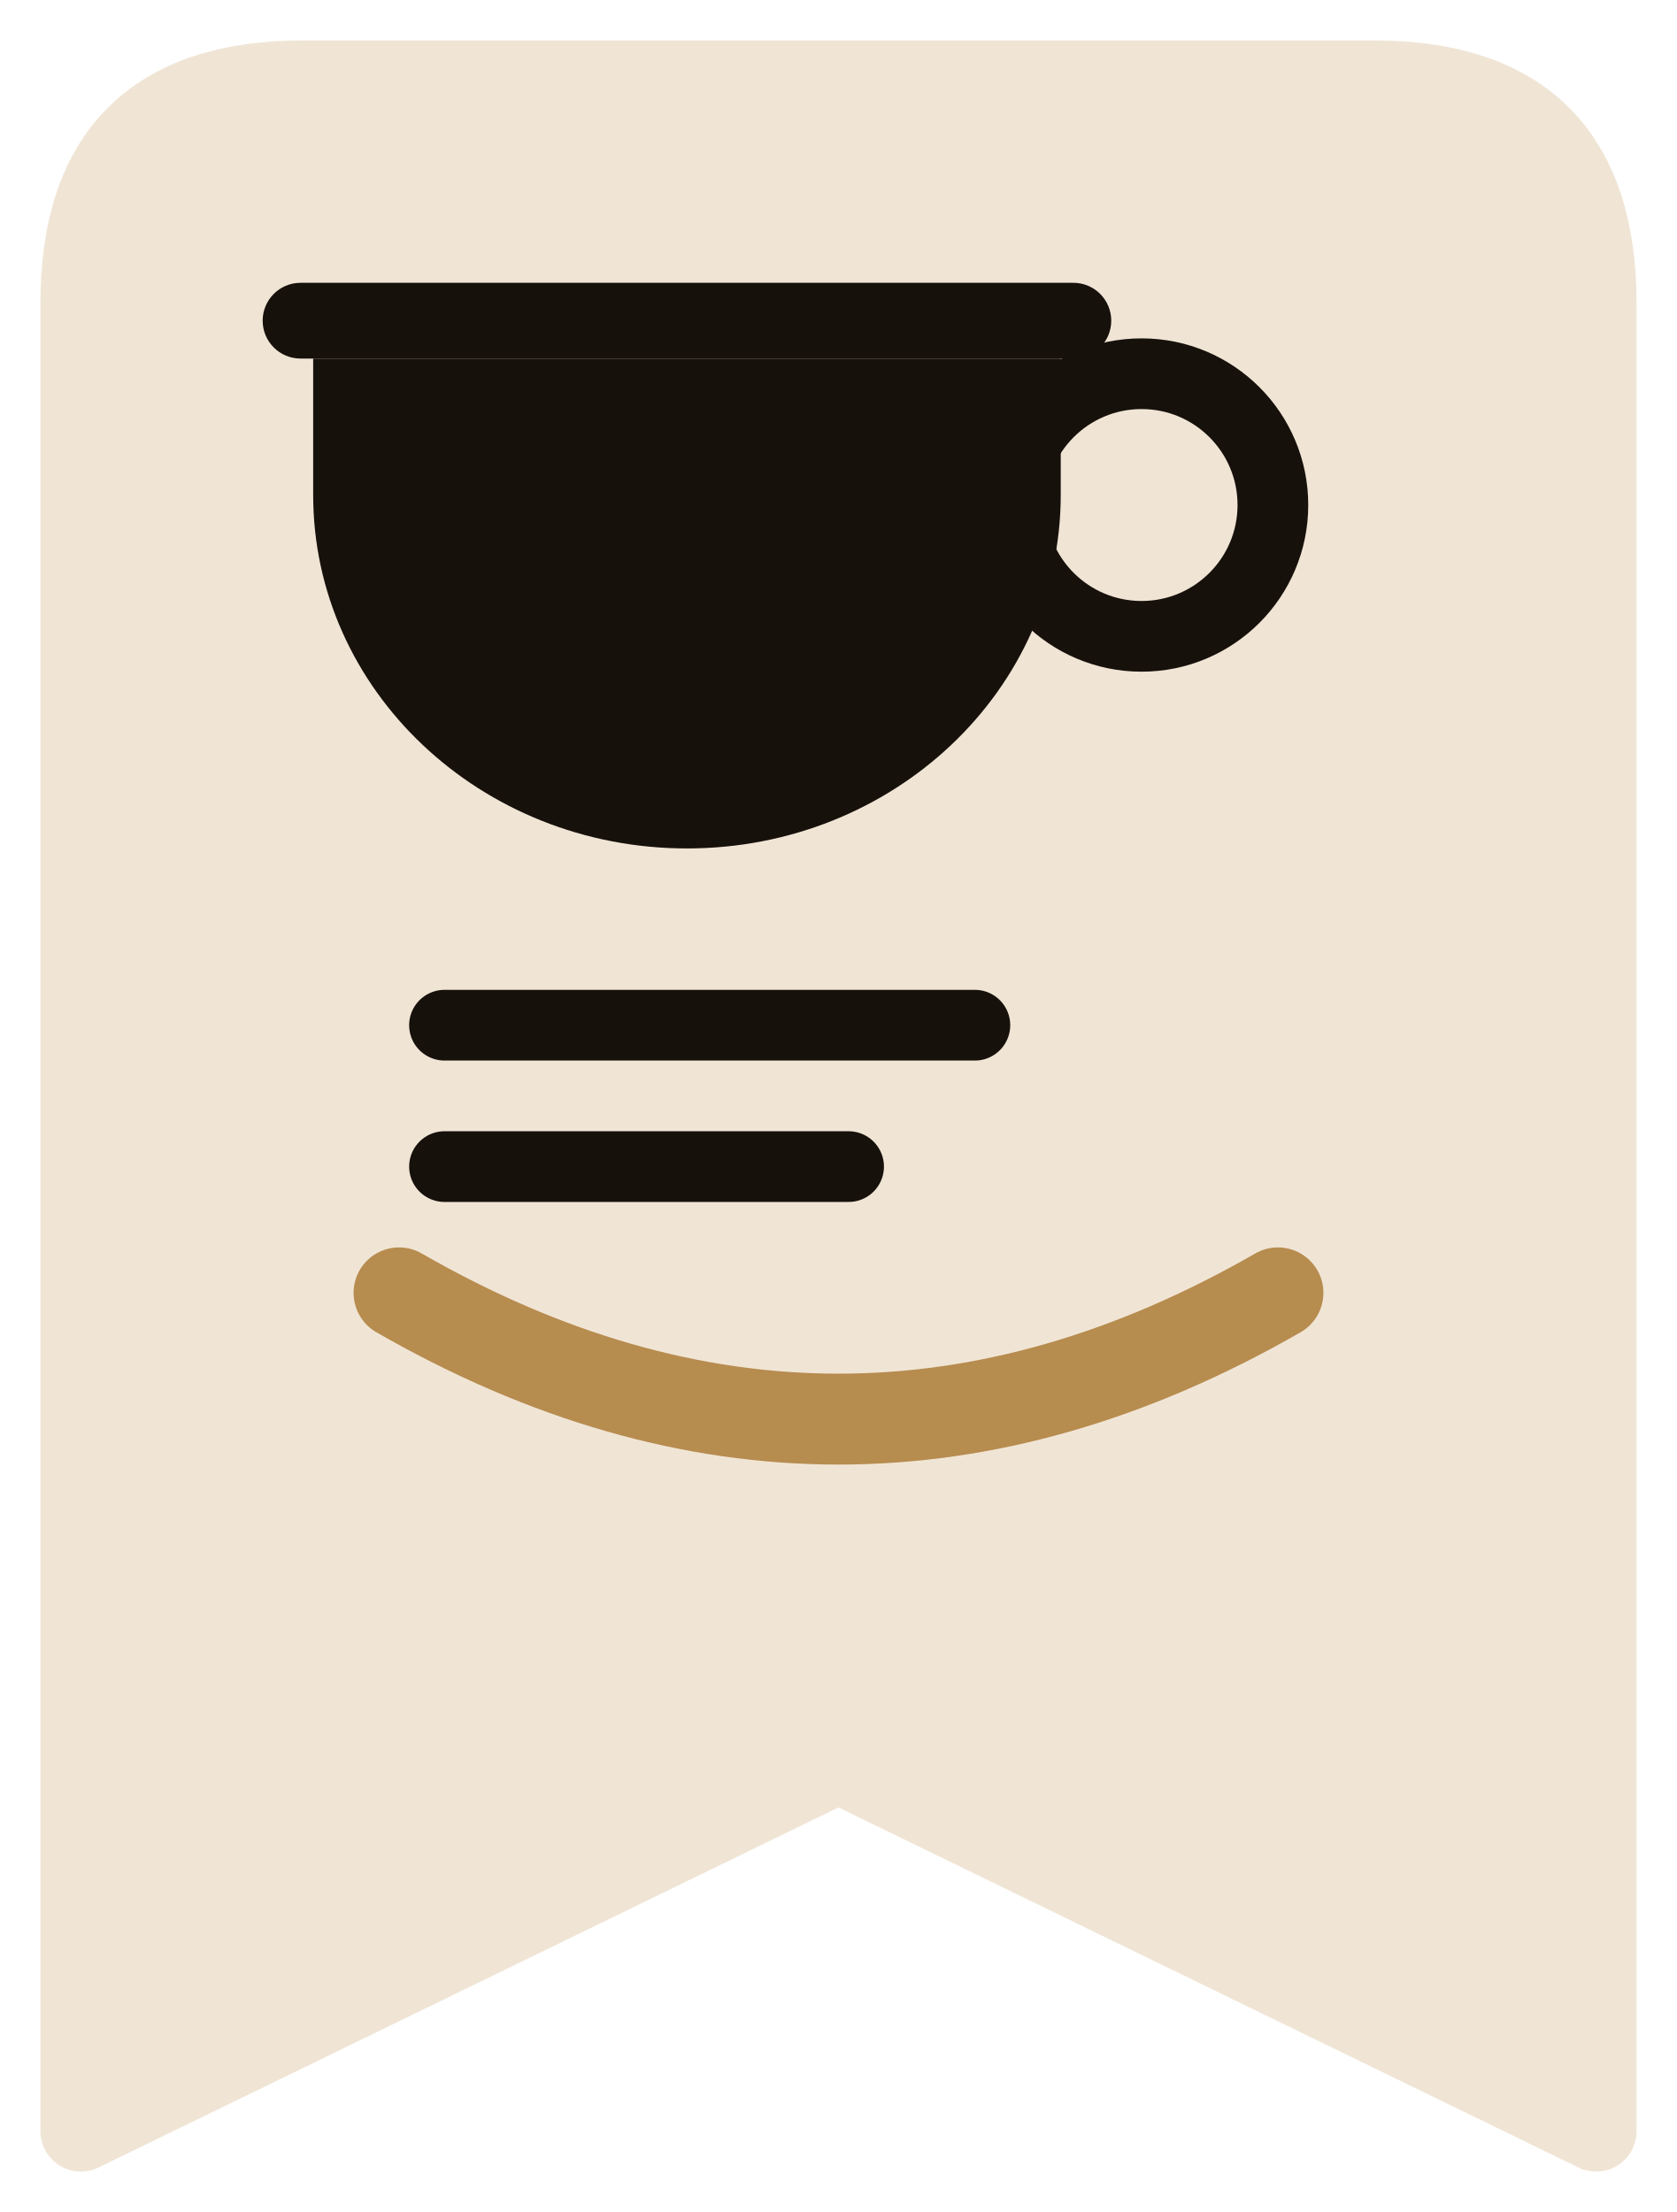
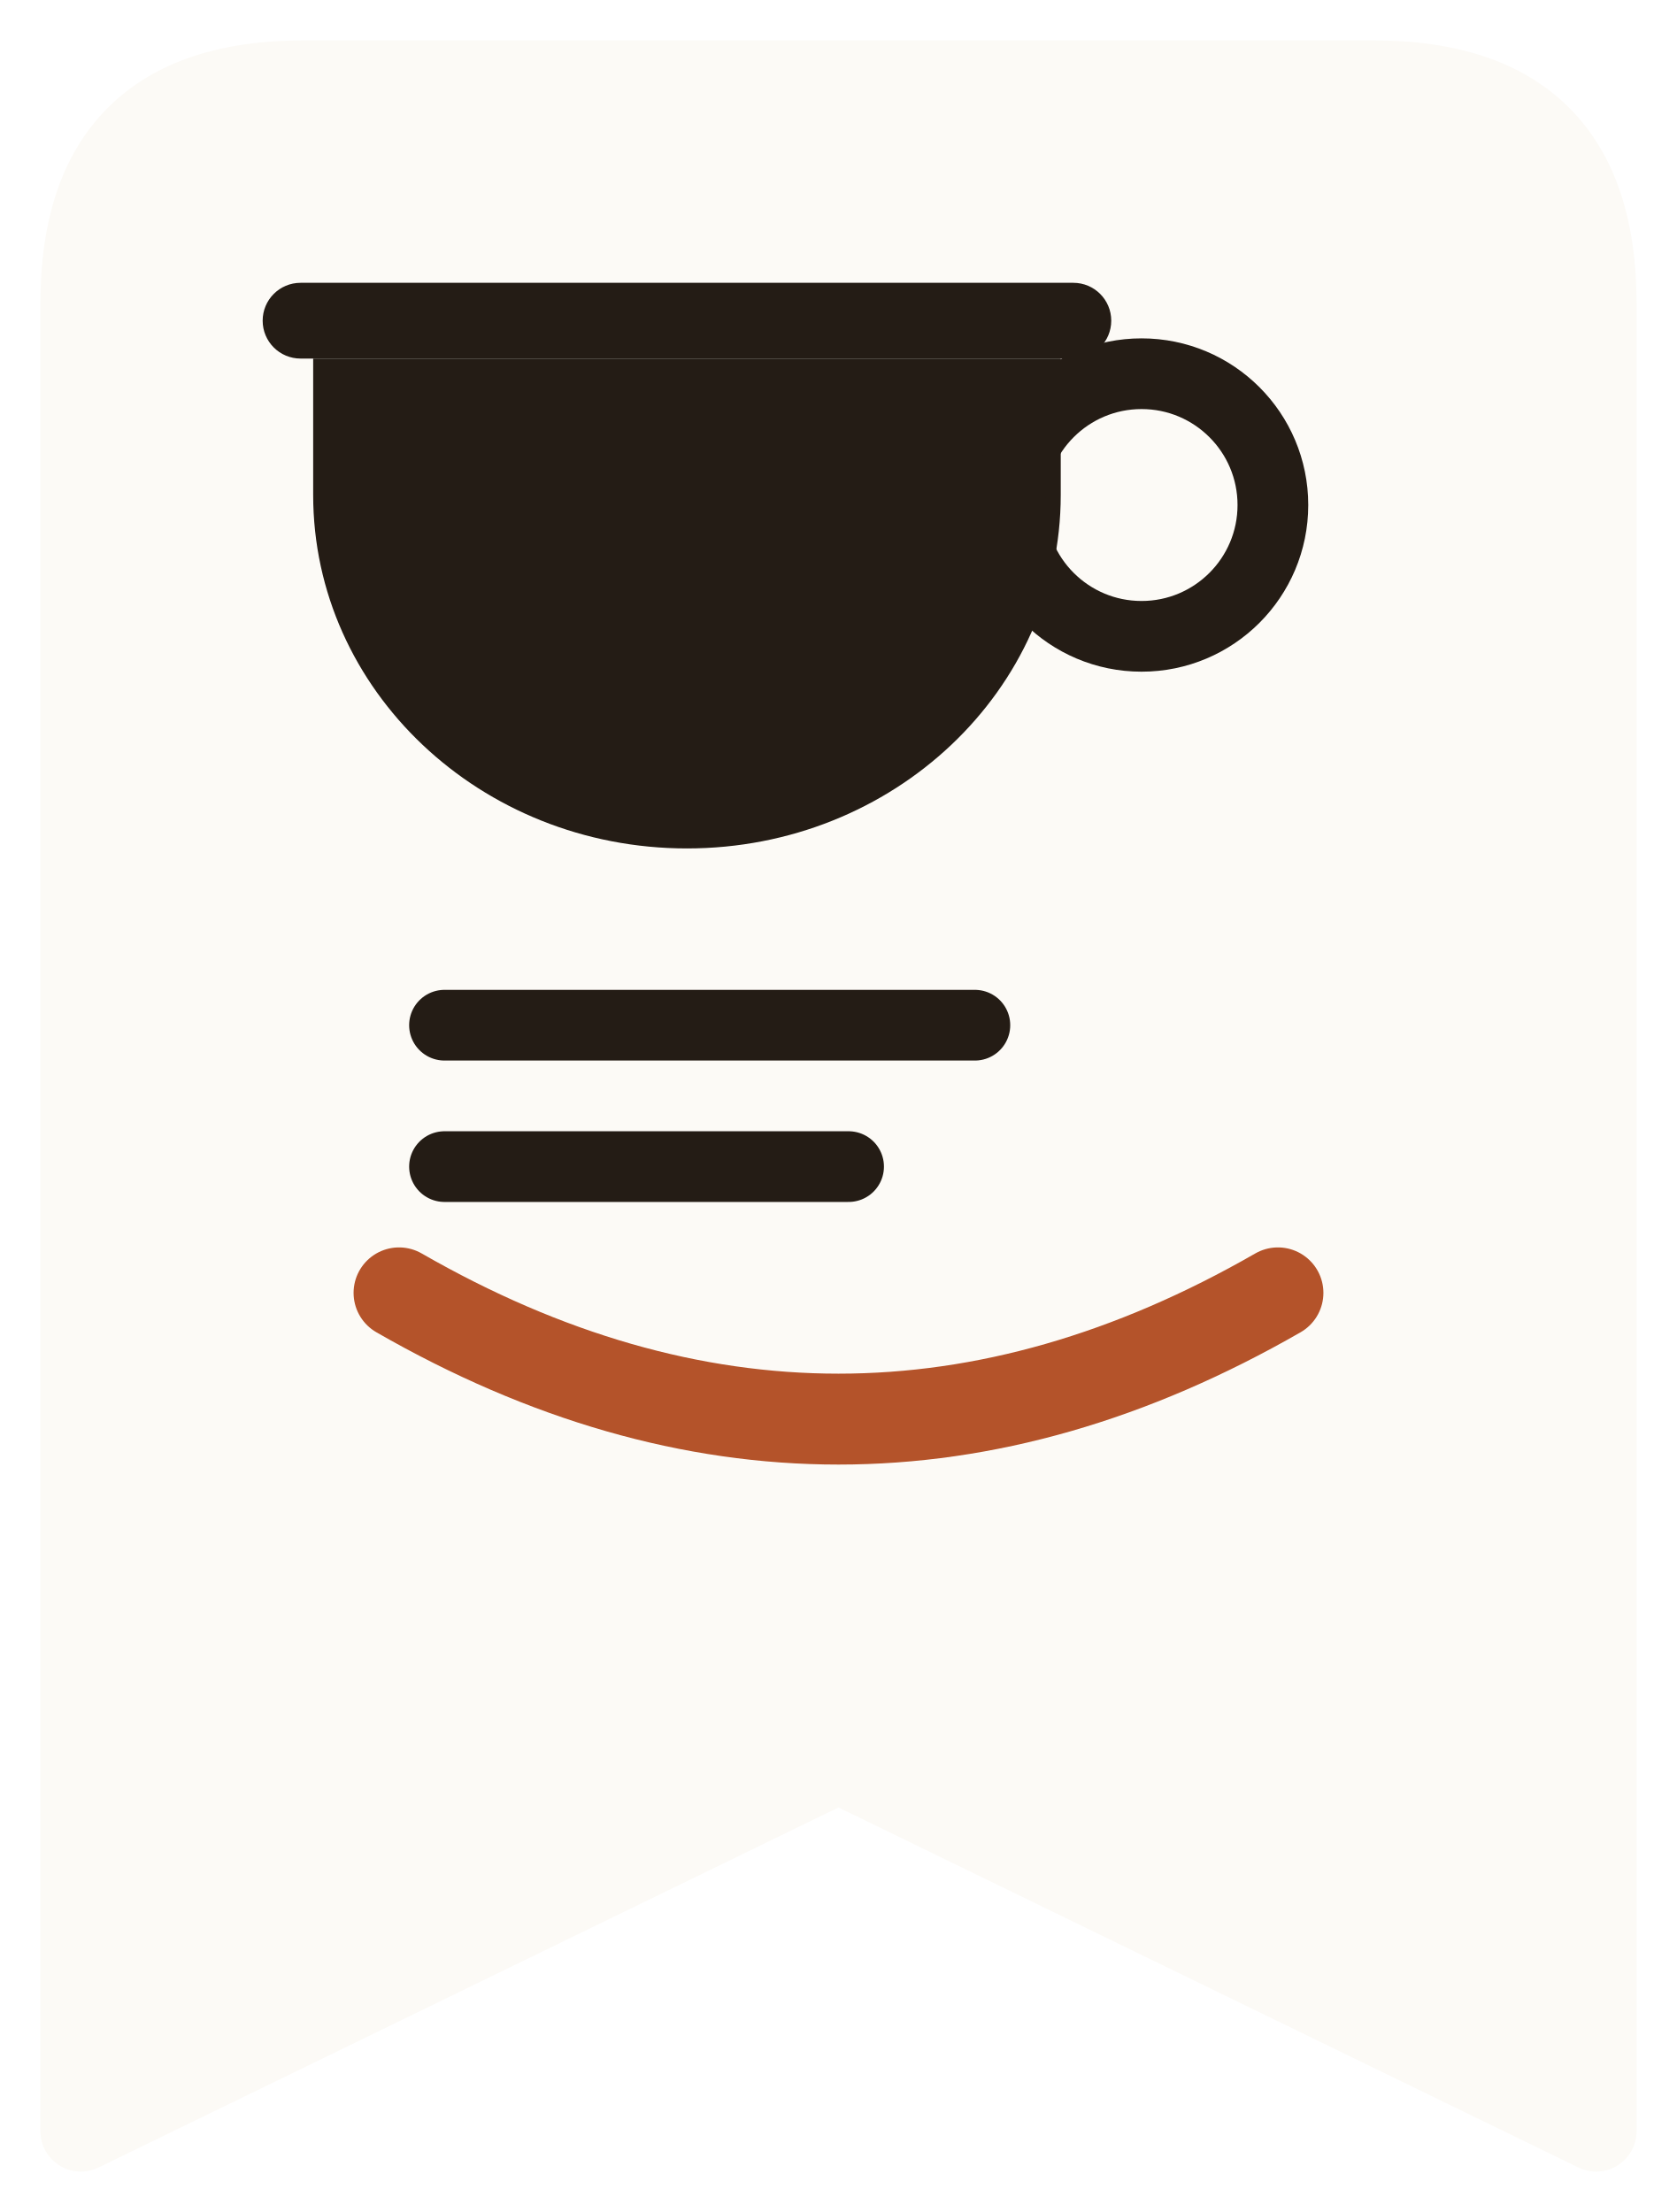
<svg xmlns="http://www.w3.org/2000/svg" viewBox="90 30 332 438">
-   <path d="M150 46 H362 Q406 46 406 90 L406 452 L256 379 L106 452 L106 90 Q106 46 150 46 Z" fill="#F0E5D5" stroke="#F0E5D5" stroke-width="16" stroke-linejoin="round" />
-   <g fill="#17110C">
+   <path d="M150 46 H362 Q406 46 406 90 L406 452 L256 379 L106 452 L106 90 Q106 46 150 46 Z" fill="#FCFAF6" stroke="#FCFAF6" stroke-width="16" stroke-linejoin="round" />
+   <g fill="#241C15">
    <rect x="142" y="86" width="168" height="15" rx="7.5" />
    <path d="M152 101 L152 128 A74 70 0 0 0 300 128 L300 101 Z" />
  </g>
-   <circle cx="316" cy="130" r="26" fill="none" stroke="#17110C" stroke-width="14" />
-   <g stroke="#17110C" stroke-width="14" stroke-linecap="round">
+   <circle cx="316" cy="130" r="26" fill="none" stroke="#241C15" stroke-width="14" />
+   <g stroke="#241C15" stroke-width="14" stroke-linecap="round">
    <line x1="178" y1="233" x2="283" y2="233" />
    <line x1="178" y1="261" x2="258" y2="261" />
  </g>
-   <path d="M169 286 Q256 336 343 286" fill="none" stroke="#B78C4F" stroke-width="18" stroke-linecap="round" />
+   <path d="M169 286 Q256 336 343 286" fill="none" stroke="#B4532A" stroke-width="18" stroke-linecap="round" />
</svg>
